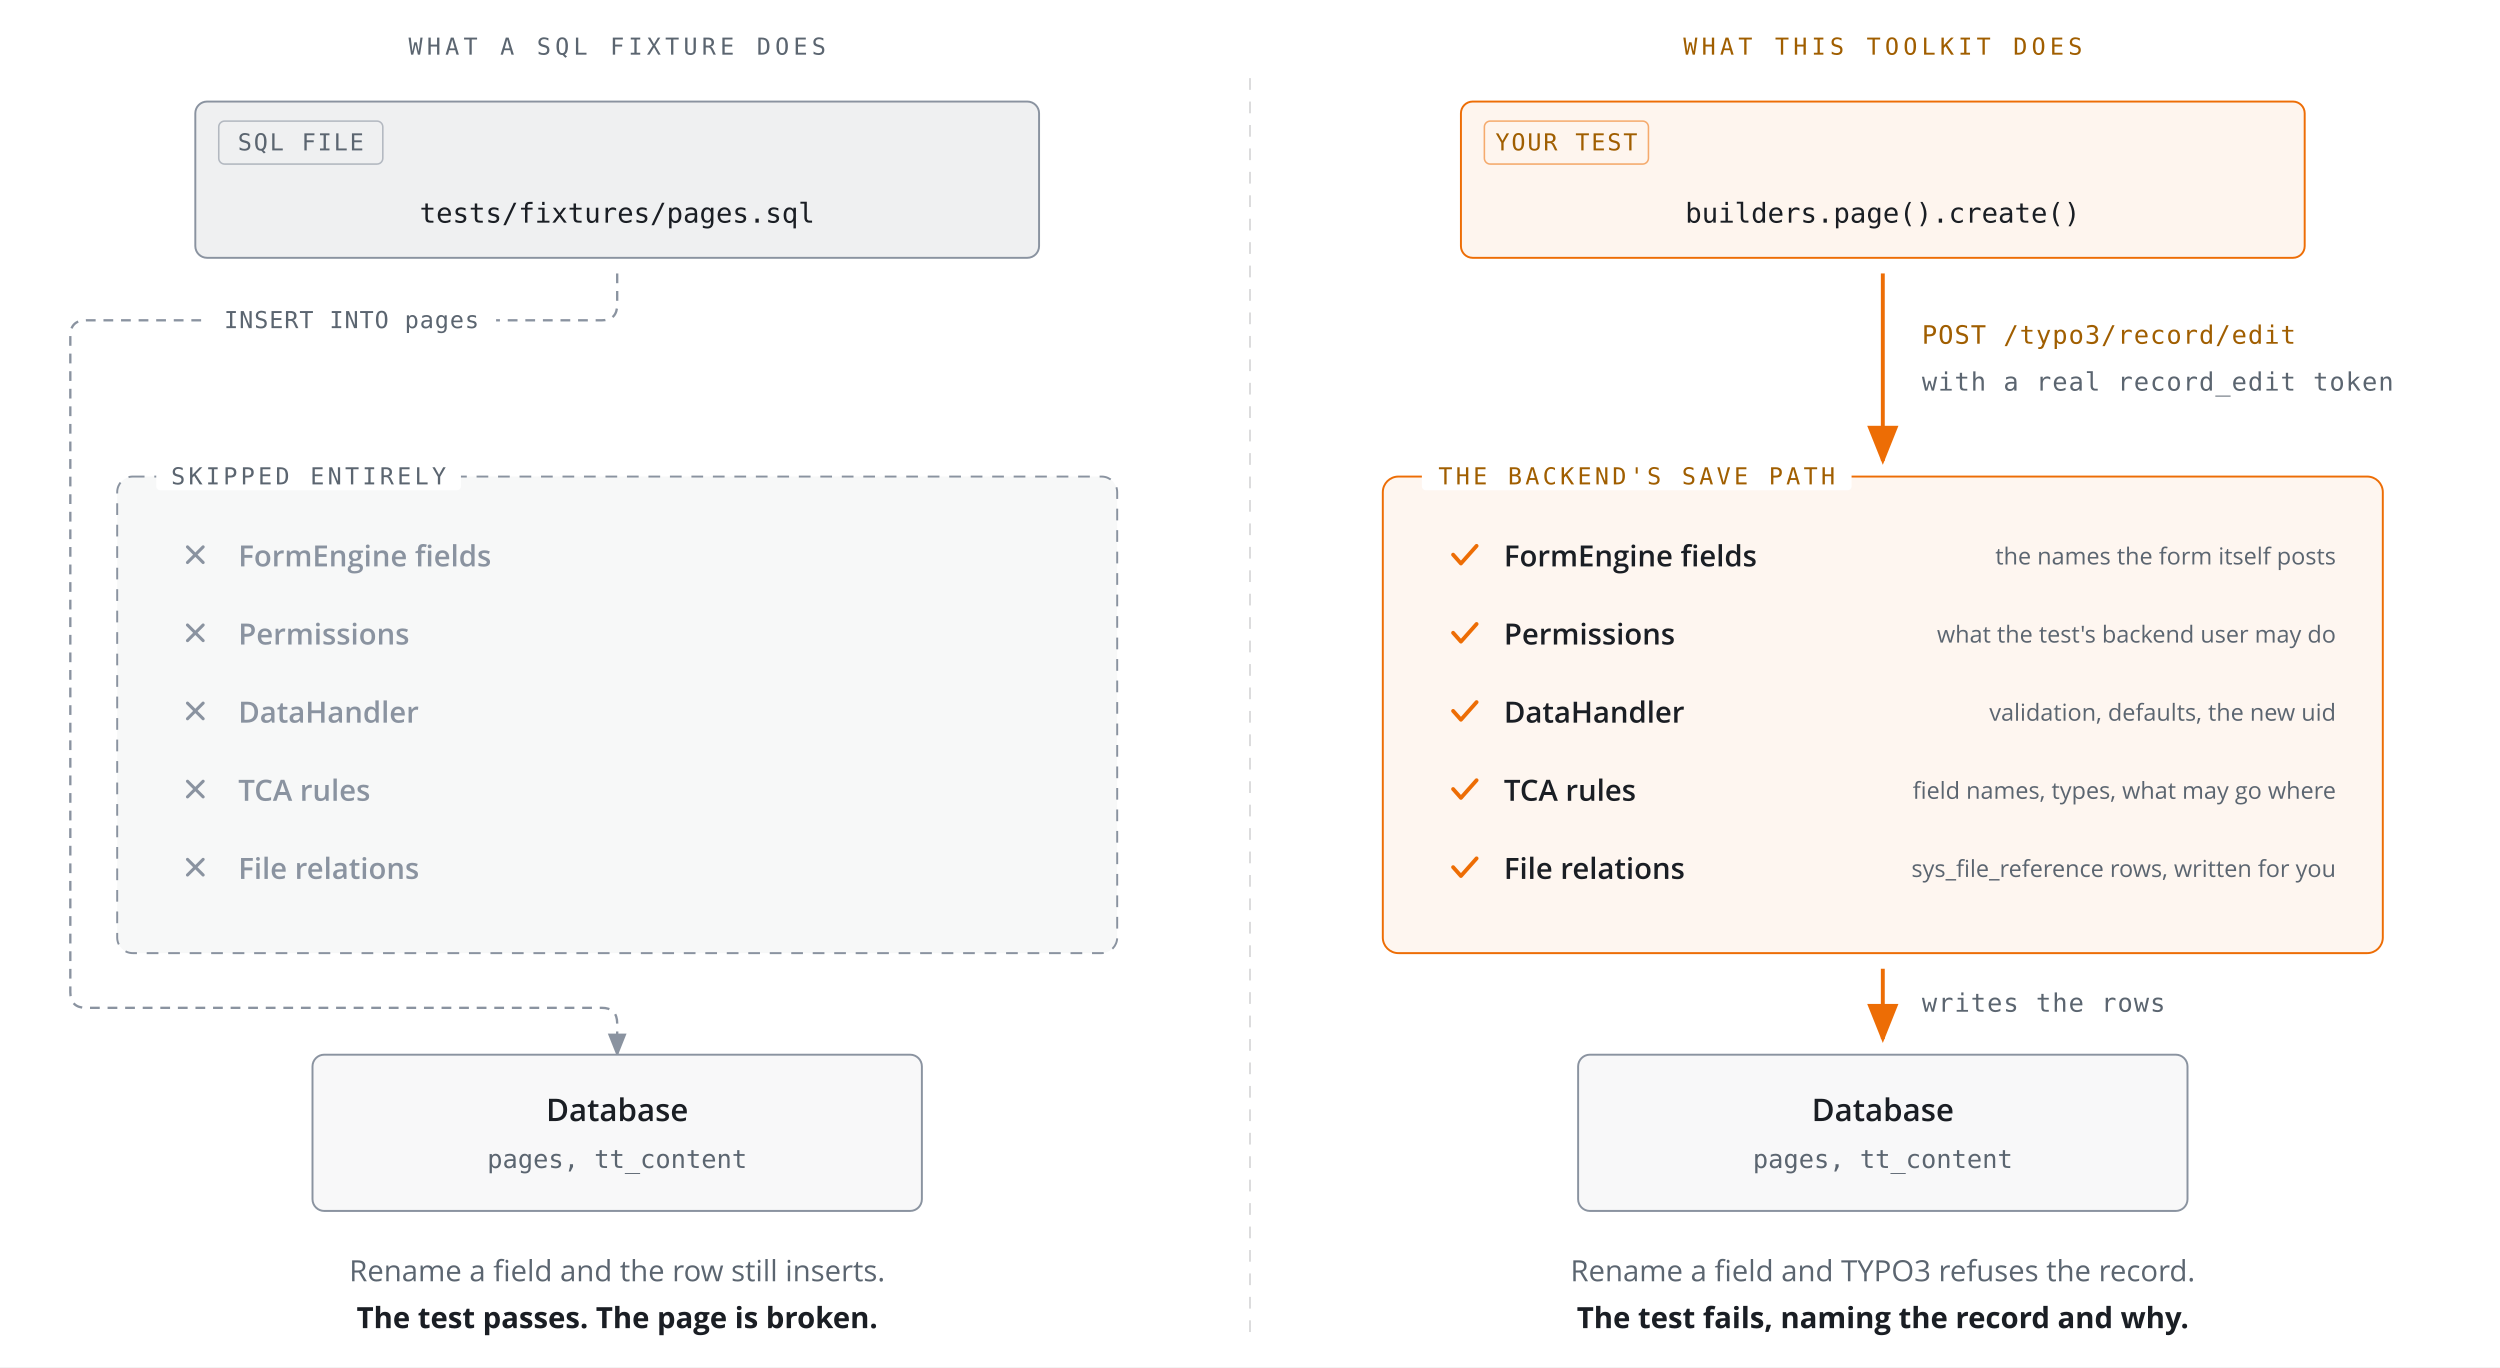
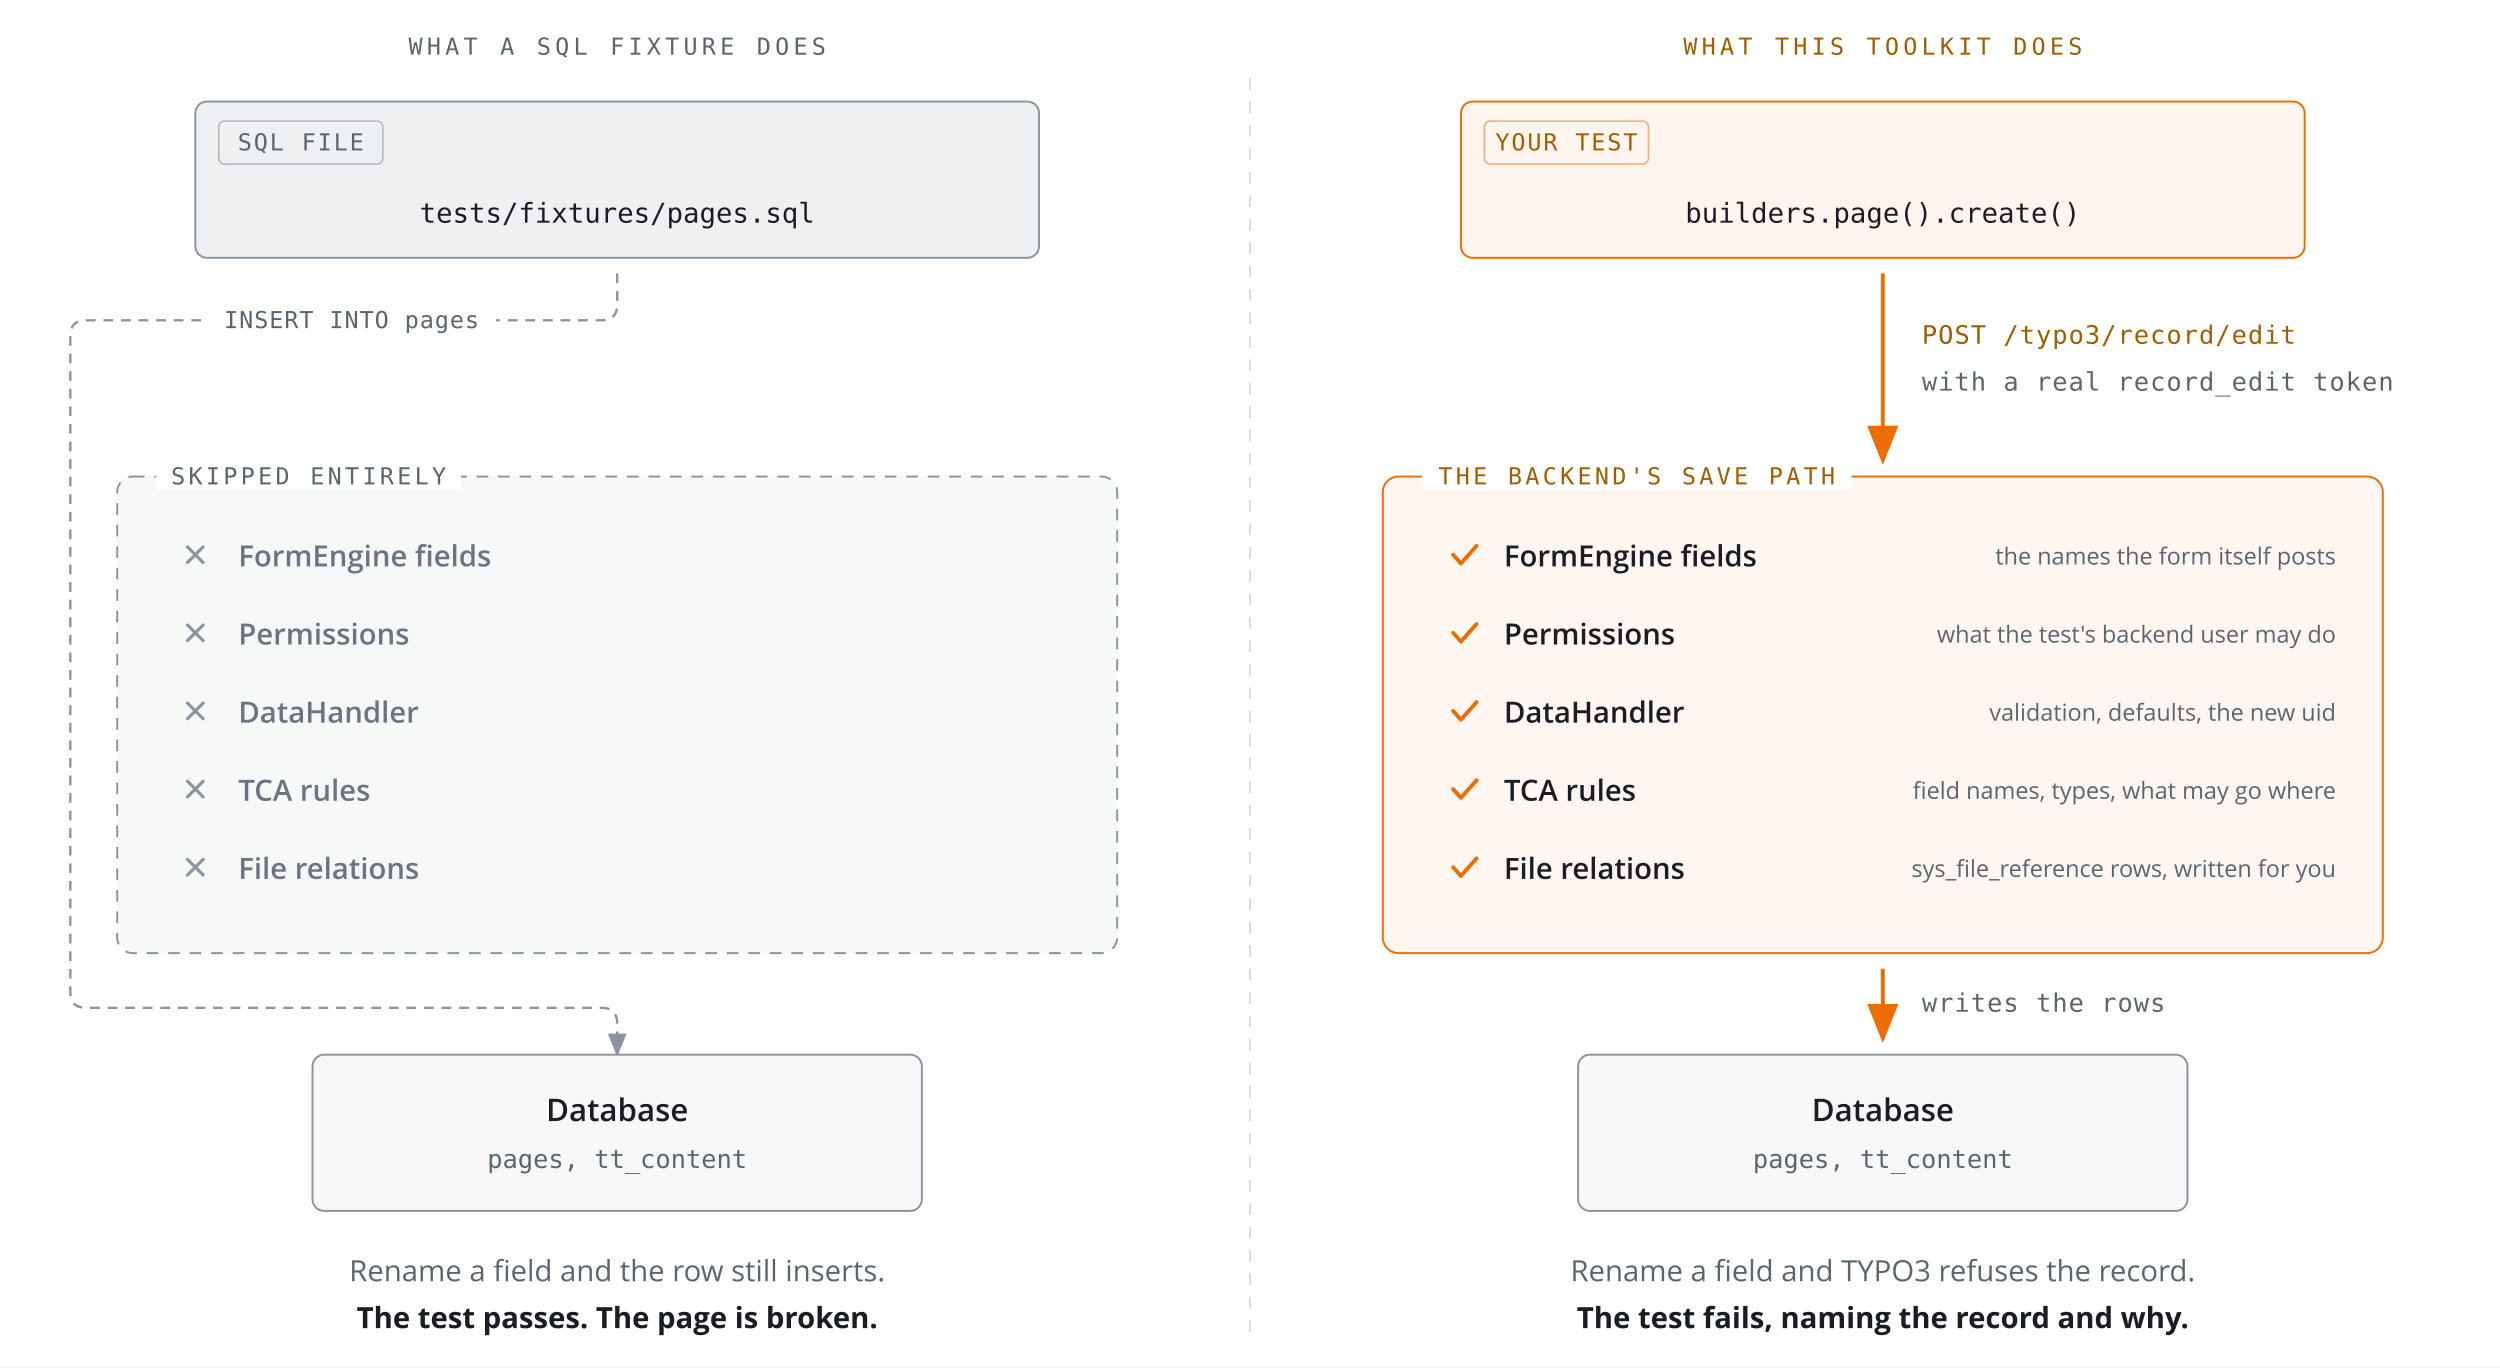
<svg xmlns="http://www.w3.org/2000/svg" width="1280" height="700" viewBox="0 0 1280 700" role="img" aria-labelledby="bsp-title bsp-desc">
  <defs>
    <marker id="bsp-arrow" markerWidth="10" markerHeight="8" refX="9" refY="4" orient="auto">
      <polygon points="0 0, 10 4, 0 8" fill="#8A93A0" />
    </marker>
    <marker id="bsp-arrow-accent" markerWidth="10" markerHeight="8" refX="9" refY="4" orient="auto">
      <polygon points="0 0, 10 4, 0 8" fill="#ED6D05" />
    </marker>
  </defs>
  <rect width="100%" height="100%" fill="#FFFFFF" />
  <line x1="640" y1="40" x2="640" y2="684" stroke="rgba(26,30,36,0.16)" stroke-width="1" stroke-dasharray="6,6" />
  <text x="316" y="28" fill="#5B6570" font-size="12" font-family="'Source Code Pro',ui-monospace,SFMono-Regular,Menlo,monospace" text-anchor="middle" letter-spacing="0.18em">WHAT A SQL FIXTURE DOES</text>
  <text x="964" y="28" fill="#A05E00" font-size="12" font-family="'Source Code Pro',ui-monospace,SFMono-Regular,Menlo,monospace" text-anchor="middle" letter-spacing="0.18em">WHAT THIS TOOLKIT DOES</text>
  <rect x="100" y="52" width="432" height="80" rx="6" fill="#FFFFFF" />
  <rect x="100" y="52" width="432" height="80" rx="6" fill="rgba(91,101,112,0.10)" stroke="#8A93A0" stroke-width="1" />
  <rect x="112" y="62" width="84" height="22" rx="3" fill="transparent" stroke="rgba(138,147,160,0.60)" stroke-width="0.8" />
  <text x="154" y="73" fill="#5B6570" font-size="12" font-family="'Source Code Pro',ui-monospace,SFMono-Regular,Menlo,monospace" text-anchor="middle" letter-spacing="0.08em" dy="4">SQL FILE</text>
  <text x="316" y="114" fill="#1A1E24" font-size="14" font-family="'Source Code Pro',ui-monospace,SFMono-Regular,Menlo,monospace" text-anchor="middle">tests/fixtures/pages.sql</text>
  <rect x="748" y="52" width="432" height="80" rx="6" fill="#FFFFFF" />
  <rect x="748" y="52" width="432" height="80" rx="6" fill="rgba(237,109,5,0.07)" stroke="#ED6D05" stroke-width="1" />
  <rect x="760" y="62" width="84" height="22" rx="3" fill="transparent" stroke="rgba(237,109,5,0.55)" stroke-width="0.8" />
  <text x="802" y="73" fill="#A05E00" font-size="12" font-family="'Source Code Pro',ui-monospace,SFMono-Regular,Menlo,monospace" text-anchor="middle" letter-spacing="0.08em" dy="4">YOUR TEST</text>
  <text x="964" y="114" fill="#1A1E24" font-size="14" font-family="'Source Code Pro',ui-monospace,SFMono-Regular,Menlo,monospace" text-anchor="middle">builders.page().create()</text>
  <path d="M 316,140 V 156 Q 316,164 308,164 H 44 Q 36,164 36,172 V 508 Q 36,516 44,516 H 308 Q 316,516 316,524 V 540" fill="none" stroke="#8A93A0" stroke-width="1.2" stroke-dasharray="5,4" marker-end="url(#bsp-arrow)" />
  <rect x="106" y="156" width="148" height="16" rx="2" fill="#FFFFFF" />
  <text x="180" y="168" fill="#5B6570" font-size="12" font-family="'Source Code Pro',ui-monospace,SFMono-Regular,Menlo,monospace" text-anchor="middle" letter-spacing="0.04em">INSERT INTO pages</text>
  <line x1="964" y1="140" x2="964" y2="236" stroke="#ED6D05" stroke-width="2" marker-end="url(#bsp-arrow-accent)" />
  <text x="984" y="176" fill="#A05E00" font-size="13" font-family="'Source Code Pro',ui-monospace,SFMono-Regular,Menlo,monospace" letter-spacing="0.04em">POST /typo3/record/edit</text>
  <text x="984" y="200" fill="#5B6570" font-size="13" font-family="'Source Code Pro',ui-monospace,SFMono-Regular,Menlo,monospace" letter-spacing="0.04em">with a real record_edit token</text>
  <rect x="60" y="244" width="512" height="244" rx="8" fill="rgba(91,101,112,0.05)" stroke="#8A93A0" stroke-width="1" stroke-dasharray="6,5" />
  <rect x="80" y="237" width="156" height="14" rx="2" fill="#FFFFFF" />
  <text x="158" y="248" fill="#5B6570" font-size="12" font-family="'Source Code Pro',ui-monospace,SFMono-Regular,Menlo,monospace" text-anchor="middle" letter-spacing="0.14em">SKIPPED ENTIRELY</text>
  <rect x="708" y="244" width="512" height="244" rx="8" fill="rgba(237,109,5,0.06)" stroke="#ED6D05" stroke-width="1" />
  <rect x="728" y="237" width="220" height="14" rx="2" fill="#FFFFFF" />
  <text x="838" y="248" fill="#A05E00" font-size="12" font-family="'Source Code Pro',ui-monospace,SFMono-Regular,Menlo,monospace" text-anchor="middle" letter-spacing="0.14em">THE BACKEND'S SAVE PATH</text>
  <path d="M 96,280 L 104,288 M 104,280 L 96,288" stroke="#8A93A0" stroke-width="1.6" stroke-linecap="round" />
-   <text x="122" y="290" fill="#8A93A0" font-size="15" font-weight="600" font-family="'Open Sans',-apple-system,BlinkMacSystemFont,'Segoe UI',Roboto,sans-serif">FormEngine fields</text>
+   <text x="122" y="290" fill="#6B7481" font-size="15" font-weight="600" font-family="'Open Sans',-apple-system,BlinkMacSystemFont,'Segoe UI',Roboto,sans-serif">FormEngine fields</text>
  <path d="M 96,320 L 104,328 M 104,320 L 96,328" stroke="#8A93A0" stroke-width="1.6" stroke-linecap="round" />
-   <text x="122" y="330" fill="#8A93A0" font-size="15" font-weight="600" font-family="'Open Sans',-apple-system,BlinkMacSystemFont,'Segoe UI',Roboto,sans-serif">Permissions</text>
+   <text x="122" y="330" fill="#6B7481" font-size="15" font-weight="600" font-family="'Open Sans',-apple-system,BlinkMacSystemFont,'Segoe UI',Roboto,sans-serif">Permissions</text>
  <path d="M 96,360 L 104,368 M 104,360 L 96,368" stroke="#8A93A0" stroke-width="1.6" stroke-linecap="round" />
-   <text x="122" y="370" fill="#8A93A0" font-size="15" font-weight="600" font-family="'Open Sans',-apple-system,BlinkMacSystemFont,'Segoe UI',Roboto,sans-serif">DataHandler</text>
+   <text x="122" y="370" fill="#6B7481" font-size="15" font-weight="600" font-family="'Open Sans',-apple-system,BlinkMacSystemFont,'Segoe UI',Roboto,sans-serif">DataHandler</text>
  <path d="M 96,400 L 104,408 M 104,400 L 96,408" stroke="#8A93A0" stroke-width="1.6" stroke-linecap="round" />
-   <text x="122" y="410" fill="#8A93A0" font-size="15" font-weight="600" font-family="'Open Sans',-apple-system,BlinkMacSystemFont,'Segoe UI',Roboto,sans-serif">TCA rules</text>
+   <text x="122" y="410" fill="#6B7481" font-size="15" font-weight="600" font-family="'Open Sans',-apple-system,BlinkMacSystemFont,'Segoe UI',Roboto,sans-serif">TCA rules</text>
  <path d="M 96,440 L 104,448 M 104,440 L 96,448" stroke="#8A93A0" stroke-width="1.6" stroke-linecap="round" />
-   <text x="122" y="450" fill="#8A93A0" font-size="15" font-weight="600" font-family="'Open Sans',-apple-system,BlinkMacSystemFont,'Segoe UI',Roboto,sans-serif">File relations</text>
+   <text x="122" y="450" fill="#6B7481" font-size="15" font-weight="600" font-family="'Open Sans',-apple-system,BlinkMacSystemFont,'Segoe UI',Roboto,sans-serif">File relations</text>
  <path d="M 744,284 L 748,288.5 L 756,279.5" fill="none" stroke="#ED6D05" stroke-width="2" stroke-linecap="round" stroke-linejoin="round" />
  <text x="770" y="290" fill="#1A1E24" font-size="15" font-weight="600" font-family="'Open Sans',-apple-system,BlinkMacSystemFont,'Segoe UI',Roboto,sans-serif">FormEngine fields</text>
  <text x="1196" y="289" fill="#5B6570" font-size="12" font-family="'Open Sans',-apple-system,BlinkMacSystemFont,'Segoe UI',Roboto,sans-serif" text-anchor="end">the names the form itself posts</text>
  <path d="M 744,324 L 748,328.5 L 756,319.5" fill="none" stroke="#ED6D05" stroke-width="2" stroke-linecap="round" stroke-linejoin="round" />
  <text x="770" y="330" fill="#1A1E24" font-size="15" font-weight="600" font-family="'Open Sans',-apple-system,BlinkMacSystemFont,'Segoe UI',Roboto,sans-serif">Permissions</text>
  <text x="1196" y="329" fill="#5B6570" font-size="12" font-family="'Open Sans',-apple-system,BlinkMacSystemFont,'Segoe UI',Roboto,sans-serif" text-anchor="end">what the test's backend user may do</text>
  <path d="M 744,364 L 748,368.5 L 756,359.5" fill="none" stroke="#ED6D05" stroke-width="2" stroke-linecap="round" stroke-linejoin="round" />
  <text x="770" y="370" fill="#1A1E24" font-size="15" font-weight="600" font-family="'Open Sans',-apple-system,BlinkMacSystemFont,'Segoe UI',Roboto,sans-serif">DataHandler</text>
  <text x="1196" y="369" fill="#5B6570" font-size="12" font-family="'Open Sans',-apple-system,BlinkMacSystemFont,'Segoe UI',Roboto,sans-serif" text-anchor="end">validation, defaults, the new uid</text>
  <path d="M 744,404 L 748,408.5 L 756,399.5" fill="none" stroke="#ED6D05" stroke-width="2" stroke-linecap="round" stroke-linejoin="round" />
  <text x="770" y="410" fill="#1A1E24" font-size="15" font-weight="600" font-family="'Open Sans',-apple-system,BlinkMacSystemFont,'Segoe UI',Roboto,sans-serif">TCA rules</text>
  <text x="1196" y="409" fill="#5B6570" font-size="12" font-family="'Open Sans',-apple-system,BlinkMacSystemFont,'Segoe UI',Roboto,sans-serif" text-anchor="end">field names, types, what may go where</text>
  <path d="M 744,444 L 748,448.5 L 756,439.5" fill="none" stroke="#ED6D05" stroke-width="2" stroke-linecap="round" stroke-linejoin="round" />
  <text x="770" y="450" fill="#1A1E24" font-size="15" font-weight="600" font-family="'Open Sans',-apple-system,BlinkMacSystemFont,'Segoe UI',Roboto,sans-serif">File relations</text>
  <text x="1196" y="449" fill="#5B6570" font-size="12" font-family="'Open Sans',-apple-system,BlinkMacSystemFont,'Segoe UI',Roboto,sans-serif" text-anchor="end">sys_file_reference rows, written for you</text>
  <line x1="964" y1="496" x2="964" y2="532" stroke="#ED6D05" stroke-width="2" marker-end="url(#bsp-arrow-accent)" />
  <text x="984" y="518" fill="#5B6570" font-size="13" font-family="'Source Code Pro',ui-monospace,SFMono-Regular,Menlo,monospace" letter-spacing="0.04em">writes the rows</text>
  <rect x="160" y="540" width="312" height="80" rx="6" fill="#FFFFFF" />
  <rect x="160" y="540" width="312" height="80" rx="6" fill="rgba(26,30,36,0.03)" stroke="#8A93A0" stroke-width="1" />
  <text x="316" y="574" fill="#1A1E24" font-size="16" font-weight="600" font-family="'Open Sans',-apple-system,BlinkMacSystemFont,'Segoe UI',Roboto,sans-serif" text-anchor="middle">Database</text>
  <text x="316" y="598" fill="#5B6570" font-size="13" font-family="'Source Code Pro',ui-monospace,SFMono-Regular,Menlo,monospace" text-anchor="middle">pages, tt_content</text>
  <rect x="808" y="540" width="312" height="80" rx="6" fill="#FFFFFF" />
  <rect x="808" y="540" width="312" height="80" rx="6" fill="rgba(26,30,36,0.03)" stroke="#8A93A0" stroke-width="1" />
  <text x="964" y="574" fill="#1A1E24" font-size="16" font-weight="600" font-family="'Open Sans',-apple-system,BlinkMacSystemFont,'Segoe UI',Roboto,sans-serif" text-anchor="middle">Database</text>
  <text x="964" y="598" fill="#5B6570" font-size="13" font-family="'Source Code Pro',ui-monospace,SFMono-Regular,Menlo,monospace" text-anchor="middle">pages, tt_content</text>
  <text x="316" y="656" fill="#5B6570" font-size="15" font-family="'Open Sans',-apple-system,BlinkMacSystemFont,'Segoe UI',Roboto,sans-serif" text-anchor="middle">Rename a field and the row still inserts.</text>
  <text x="316" y="680" fill="#1A1E24" font-size="15" font-weight="700" font-family="'Open Sans',-apple-system,BlinkMacSystemFont,'Segoe UI',Roboto,sans-serif" text-anchor="middle">The test passes. The page is broken.</text>
  <text x="964" y="656" fill="#5B6570" font-size="15" font-family="'Open Sans',-apple-system,BlinkMacSystemFont,'Segoe UI',Roboto,sans-serif" text-anchor="middle">Rename a field and TYPO3 refuses the record.</text>
  <text x="964" y="680" fill="#1A1E24" font-size="15" font-weight="700" font-family="'Open Sans',-apple-system,BlinkMacSystemFont,'Segoe UI',Roboto,sans-serif" text-anchor="middle">The test fails, naming the record and why.</text>
</svg>
